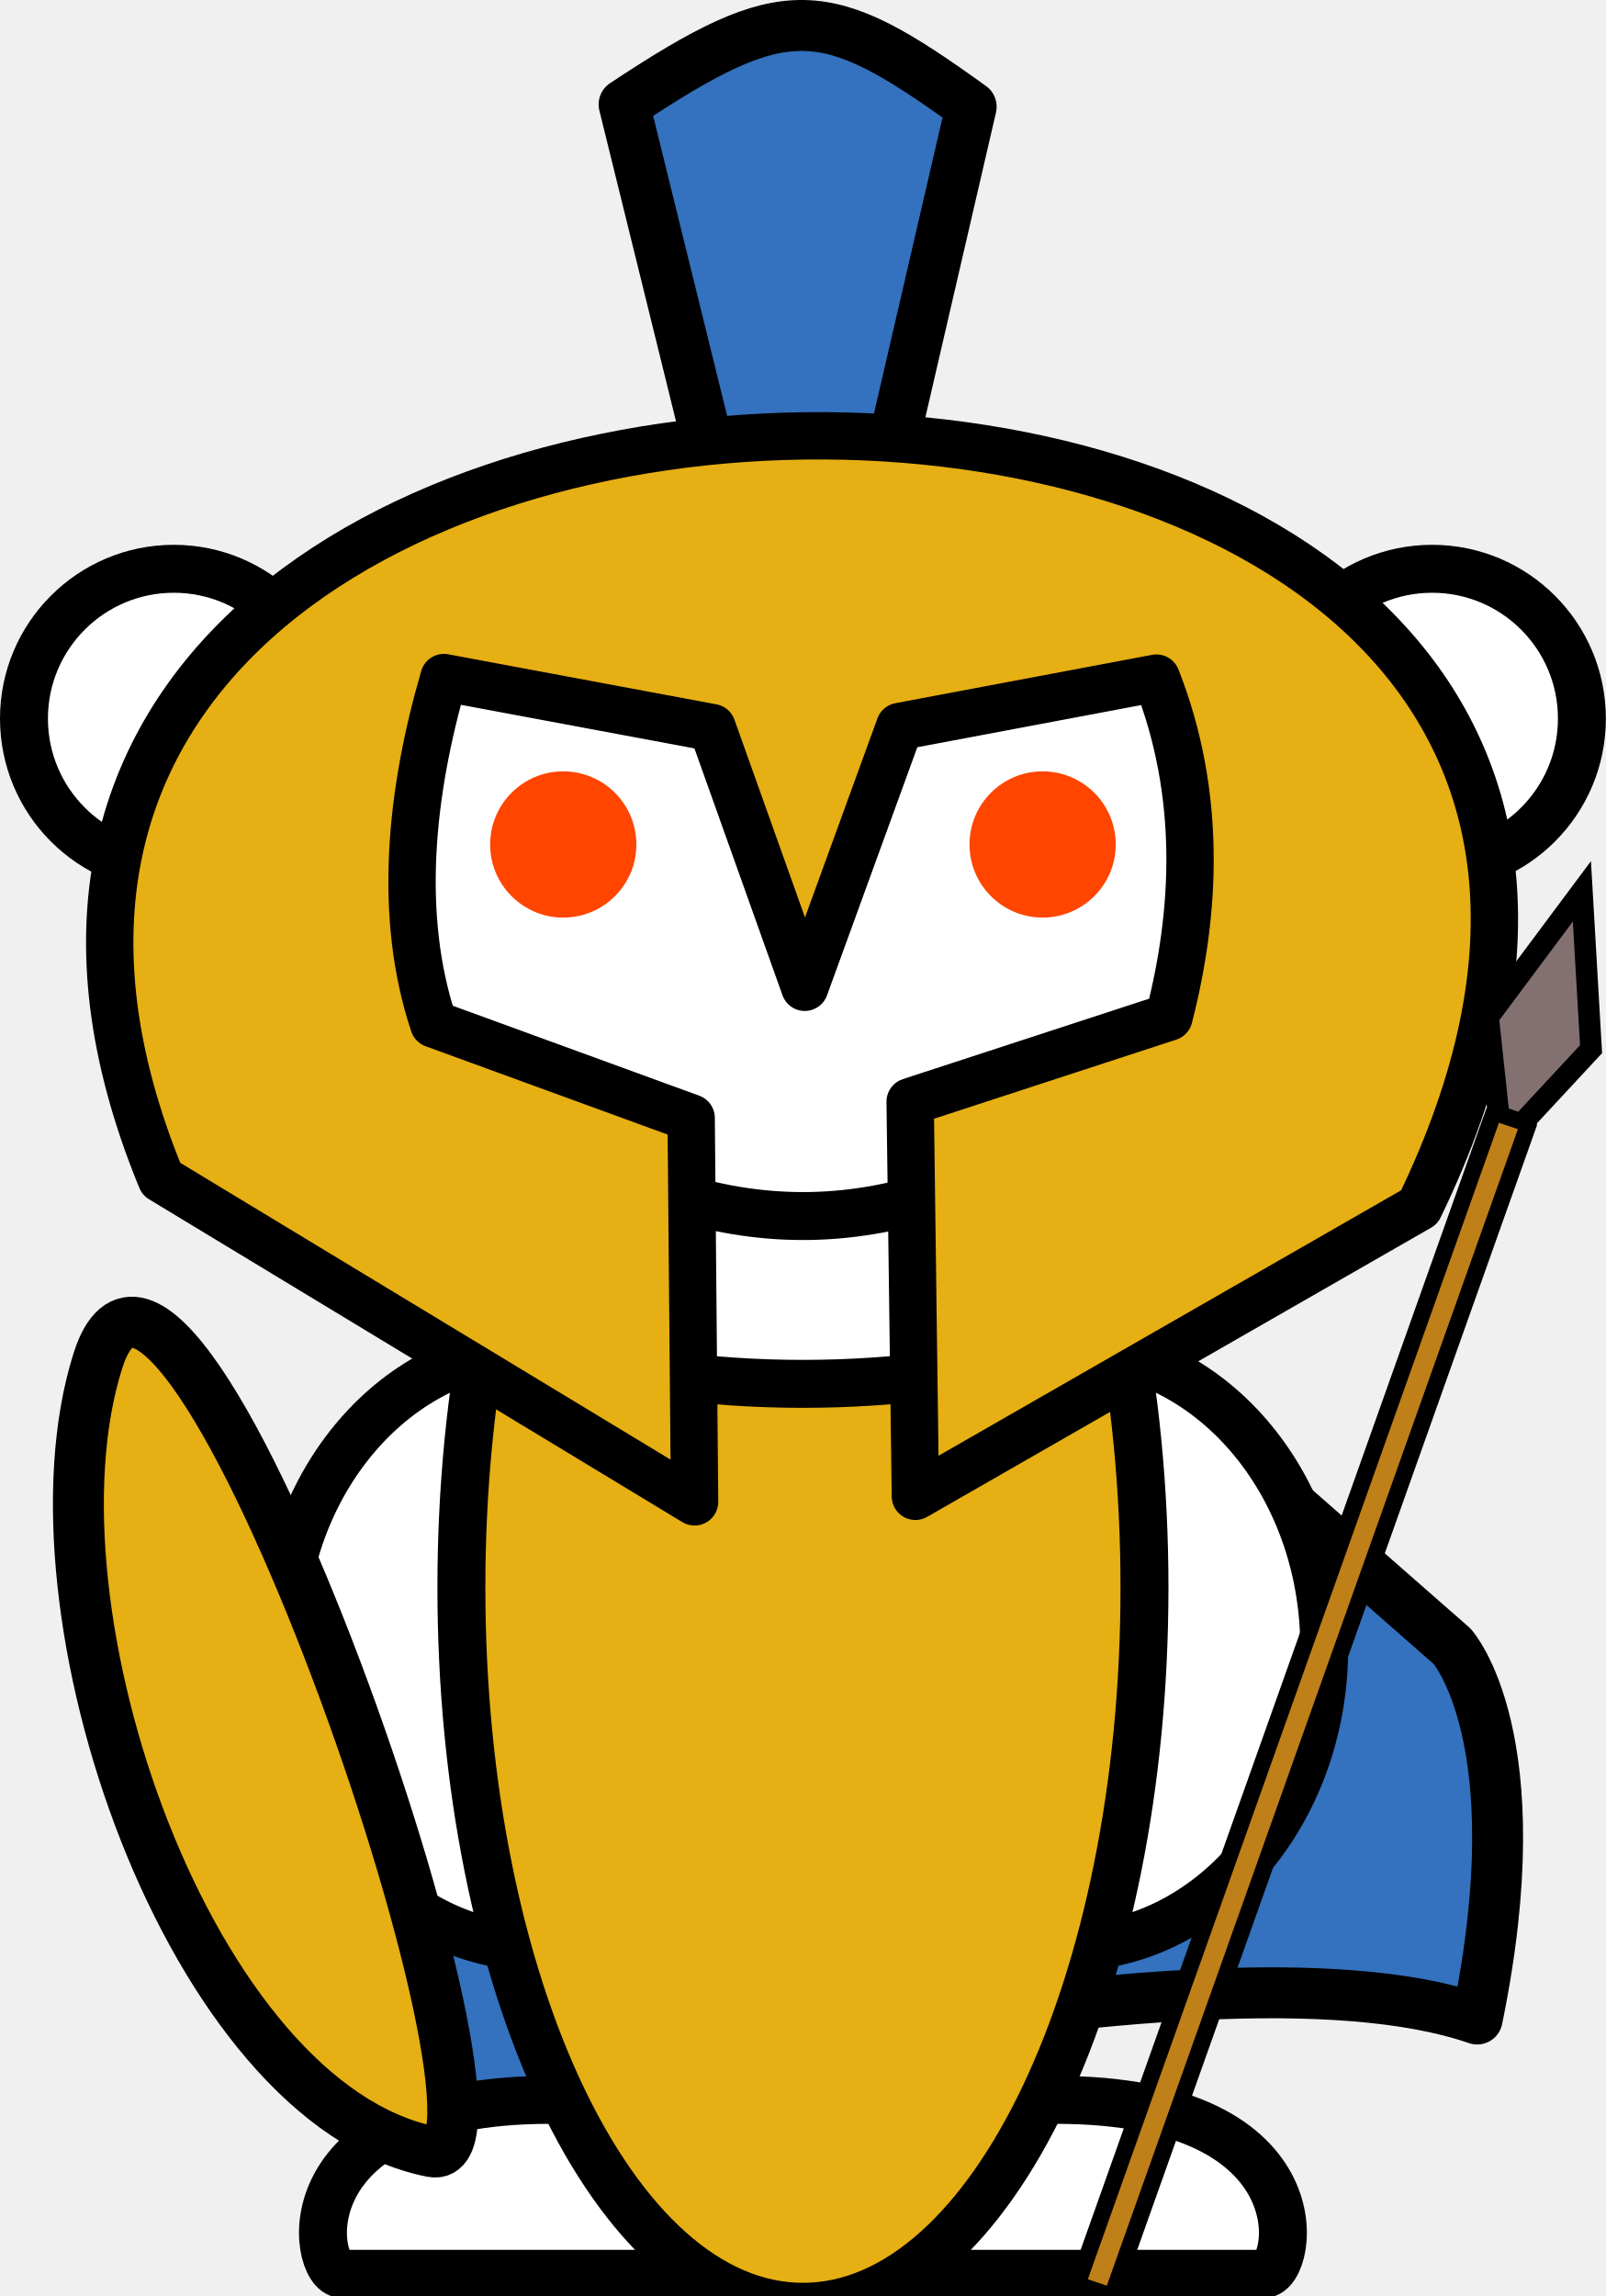
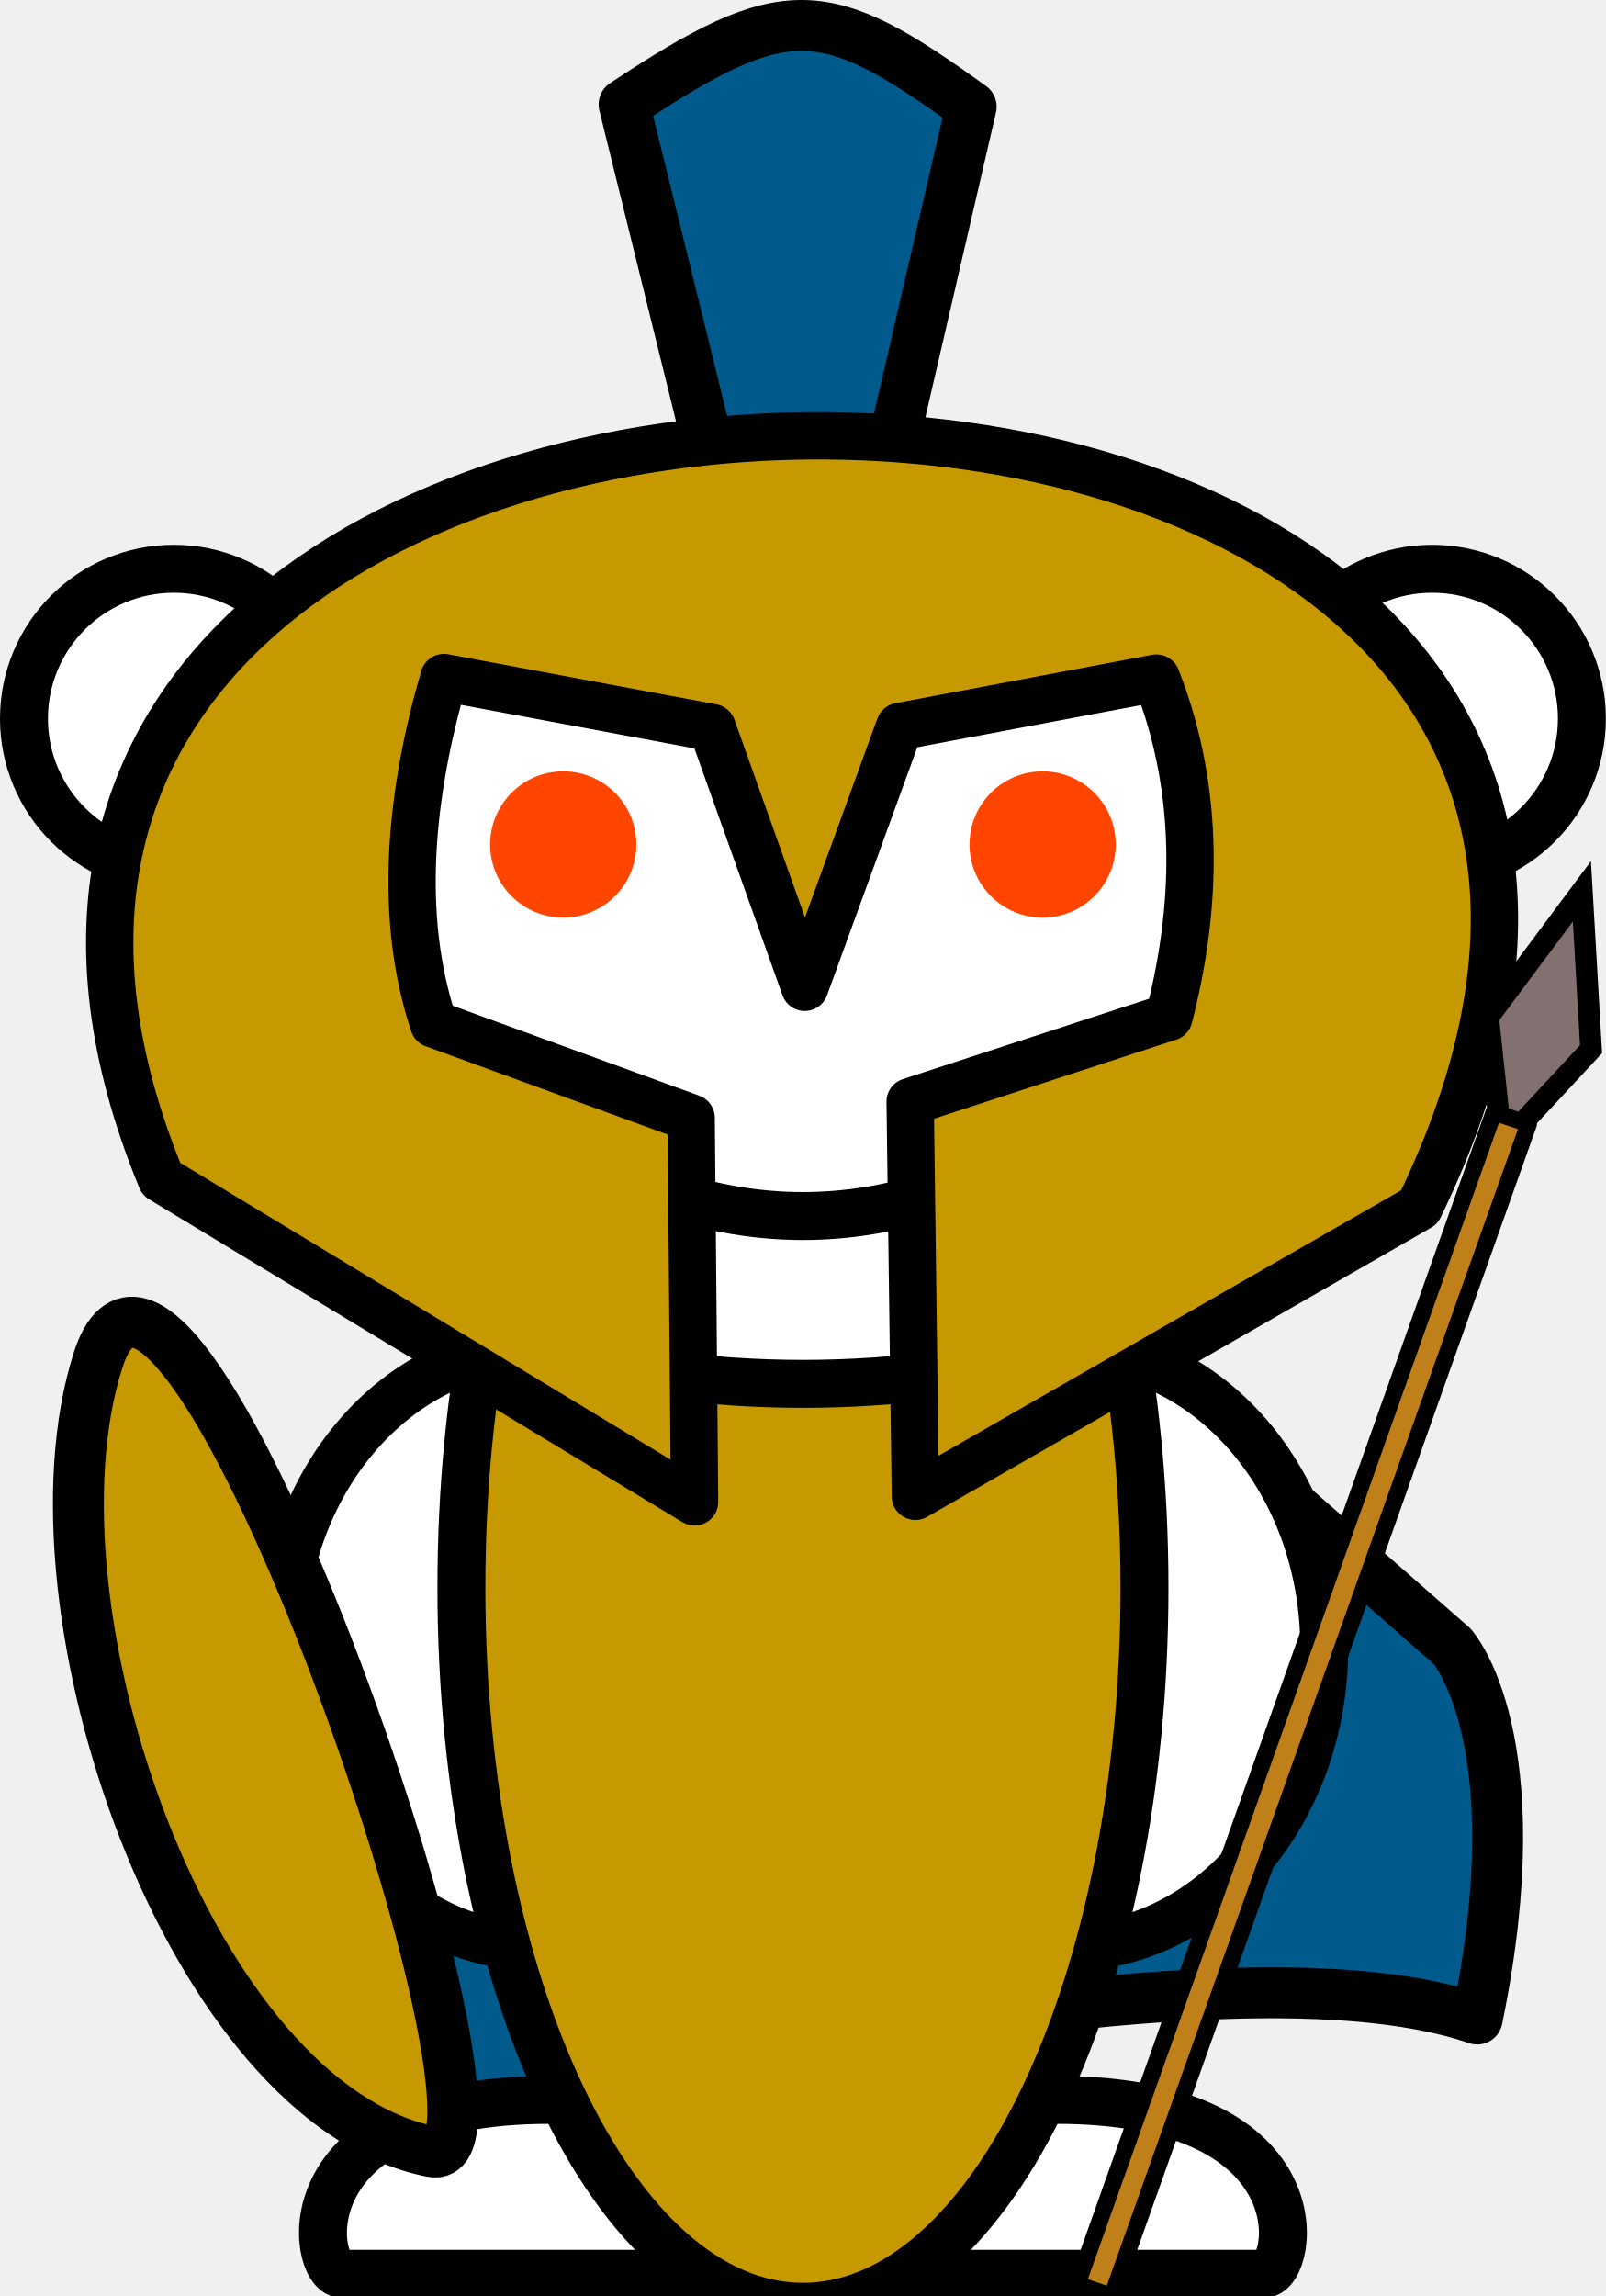
<svg xmlns="http://www.w3.org/2000/svg" version="1.1" width="100%" height="100%" viewBox="50 60 268 383.106" id="svg3074">
  <defs id="defs3121" />
  <clipPath id="MyClip">
    <rect x="50" y="60" height="388.2" width="400" id="rect3079" />
  </clipPath>
  <g clip-path="url(#MyClip)" id="g3081" style="fill:#ffffff;stroke:#000000;stroke-width:8" transform="translate(-26,-5.093856)">
    <g id="g3087">
-       <path id="path3803" d="m 194.275,139.771 -14.122,-57.252 c 27.197,-18.016 33.494,-17.236 57.924,0.382 l -13.176,56.87 z" style="fill:#3471be;fill-opacity:1;stroke:#000000;stroke-width:8.5;stroke-linecap:butt;stroke-linejoin:round;stroke-miterlimit:4;stroke-opacity:1;stroke-dasharray:none" />
-       <path transform="translate(50,60)" id="path3801" d="m 104.962,228.244 -18.321,53.053 15.267,77.863 c 0,0 124.325,-33.212 170.611,-17.176 9.645,-46.941 -4.198,-62.214 -4.198,-62.214 l -55.725,-48.855 z" style="fill:#3471be;fill-opacity:1;stroke:#000000;stroke-width:8.5;stroke-linecap:butt;stroke-linejoin:round;stroke-miterlimit:4;stroke-opacity:1;stroke-dasharray:none" />
+       <path id="path3803" d="m 194.275,139.771 -14.122,-57.252 c 27.197,-18.016 33.494,-17.236 57.924,0.382 l -13.176,56.87 z" style="fill:#005a8b;fill-opacity:1;stroke:#000000;stroke-width:8.5;stroke-linecap:butt;stroke-linejoin:round;stroke-miterlimit:4;stroke-opacity:1;stroke-dasharray:none" />
+       <path transform="translate(50,60)" id="path3801" d="m 104.962,228.244 -18.321,53.053 15.267,77.863 c 0,0 124.325,-33.212 170.611,-17.176 9.645,-46.941 -4.198,-62.214 -4.198,-62.214 l -55.725,-48.855 z" style="fill:#005a8b;fill-opacity:1;stroke:#000000;stroke-width:8.5;stroke-linecap:butt;stroke-linejoin:round;stroke-miterlimit:4;stroke-opacity:1;stroke-dasharray:none" />
      <g id="g3083" transform="translate(210,185)">
        <circle cy="0" d="m -80,0 c 0,13.807 -11.193,25 -25,25 -13.807,0 -25,-11.193 -25,-25 0,-13.807 11.193,-25 25,-25 13.807,0 25,11.193 25,25 z" id="circle3085" cx="-105" r="25" />
        <circle cy="0" d="M 130,0 C 130,13.807 118.807,25 105,25 91.193,25 80,13.807 80,0 c 0,-13.807 11.193,-25 25,-25 13.807,0 25,11.193 25,25 z" id="circle3087" cx="105" r="25" />
      </g>
      <path id="path3095" d="m 287,444.5 c 5,0 10,-30 -37,-29 q -70,-15.5 -50,29 z" />
      <path id="path3097" d="m 133,444.5 c -5,0 -10,-30 37,-29 q 10,-15.5 30,29 z" />
      <g id="g3099" transform="translate(210,330)">
        <g id="g3101" transform="translate(0,10)">
          <ellipse cy="0" d="m -1,0 c 0,27.614 -19.252,50 -43,50 -23.748,0 -43,-22.386 -43,-50 0,-27.614 19.252,-50 43,-50 23.748,0 43,22.386 43,50 z" id="ellipse3103" ry="50" rx="43" cx="-44" />
          <ellipse cy="0" d="M 87,0 C 87,27.614 67.748,50 44,50 20.252,50 1,27.614 1,0 c 0,-27.614 19.252,-50 43,-50 23.748,0 43,22.386 43,50 z" id="ellipse3105" ry="50" rx="43" cx="44" />
        </g>
-         <ellipse cy="0" cx="0" style="fill:#e6af13;fill-opacity:1" d="M 57,0 C 57,66.274 31.48,120 0,120 -31.48,120 -57,66.274 -57,0 c 0,-66.274 25.52,-120 57,-120 31.48,0 57,53.726 57,120 z" id="ellipse3107" ry="120" rx="57" />
+         <ellipse cy="0" cx="0" style="fill:#c79900;fill-opacity:1" d="M 57,0 C 57,66.274 31.48,120 0,120 -31.48,120 -57,66.274 -57,0 c 0,-66.274 25.52,-120 57,-120 31.48,0 57,53.726 57,120 z" id="ellipse3107" ry="120" rx="57" />
      </g>
      <ellipse d="m 325,220 c 0,41.974 -51.487,76 -115,76 -63.513,0 -115,-34.026 -115,-76 0,-41.974 51.487,-76 115,-76 63.513,0 115,34.026 115,76 z" id="ellipse3109" ry="76" rx="115" cy="220" cx="210" />
      <path id="path3111" d="m 165,253 q 45,30 90,0" />
      <g style="fill:#ff4500;stroke:#ffffff" id="g3113" transform="translate(210,206)">
        <circle cy="0" d="m -23.8,0 c 0,8.947 -7.253,16.2 -16.2,16.2 -8.947,0 -16.2,-7.253 -16.2,-16.2 0,-8.947 7.253,-16.2 16.2,-16.2 8.947,0 16.2,7.253 16.2,16.2 z" id="circle3115" cx="-40" r="16.2" />
        <circle cy="0" d="M 56.2,0 C 56.2,8.947 48.947,16.2 40,16.2 31.053,16.2 23.8,8.947 23.8,0 c 0,-8.947 7.253,-16.2 16.2,-16.2 8.947,0 16.2,7.253 16.2,16.2 z" id="circle3117" cx="40" r="16.2" />
      </g>
-       <path transform="translate(50,60)" id="path3781" d="M 42.366,232.061 C 29.061,273.754 57.888,356.234 98.092,364.122 116.61,367.755 55.672,190.368 42.366,232.061 z" style="fill:#e6af13;fill-opacity:1;stroke:#000000;stroke-width:8.5;stroke-linecap:butt;stroke-linejoin:miter;stroke-miterlimit:4;stroke-opacity:1;stroke-dasharray:none" />
-       <path transform="translate(50,60)" id="path3011" d="m 262.862,206.522 -84.096,48.245 -0.872,-65.856 43.19,-14.103 c 4.558,-17.649 5.496,-37.297 -2.092,-56.565 l -42.847,8.069 -15.84,43.519 -15.458,-43.328 -44.756,-8.351 c -5.571,19.14 -7.744,39.741 -1.71,57.802 l 42.966,15.676 0.57,64.058 -89,-53.866 C -15.215,36.529 346.129,34.851 262.862,206.522 z" style="fill:#e6af13;fill-opacity:1;stroke:#000000;stroke-width:7.9;stroke-linecap:butt;stroke-linejoin:round;stroke-miterlimit:4;stroke-opacity:1;stroke-dasharray:none" />
+       <path transform="translate(50,60)" id="path3781" d="M 42.366,232.061 C 29.061,273.754 57.888,356.234 98.092,364.122 116.61,367.755 55.672,190.368 42.366,232.061 z" style="fill:#c79900;fill-opacity:1;stroke:#000000;stroke-width:8.5;stroke-linecap:butt;stroke-linejoin:miter;stroke-miterlimit:4;stroke-opacity:1;stroke-dasharray:none" />
+       <path transform="translate(50,60)" id="path3011" d="m 262.862,206.522 -84.096,48.245 -0.872,-65.856 43.19,-14.103 c 4.558,-17.649 5.496,-37.297 -2.092,-56.565 l -42.847,8.069 -15.84,43.519 -15.458,-43.328 -44.756,-8.351 c -5.571,19.14 -7.744,39.741 -1.71,57.802 l 42.966,15.676 0.57,64.058 -89,-53.866 C -15.215,36.529 346.129,34.851 262.862,206.522 z" style="fill:#c79900;fill-opacity:1;stroke:#000000;stroke-width:7.9;stroke-linecap:butt;stroke-linejoin:round;stroke-miterlimit:4;stroke-opacity:1;stroke-dasharray:none" />
      <path id="path3799" d="M 326.641,256.183 324.351,234.809 340,213.817 l 1.527,26.336 z" style="fill:#837171;fill-opacity:1;stroke:#000000;stroke-width:3.6;stroke-linecap:butt;stroke-linejoin:miter;stroke-miterlimit:4;stroke-opacity:1;stroke-dasharray:none" />
      <rect transform="matrix(0.9474885,0.3197899,-0.334994,0.9422203,0,0)" y="133.507" x="390.536" height="207.58" width="6.121" id="rect3787" style="fill:#bf7f19;fill-opacity:1;stroke:#000000;stroke-width:2.778;stroke-linejoin:round;stroke-miterlimit:1.1;stroke-opacity:1;stroke-dasharray:none" />
    </g>
  </g>
</svg>
